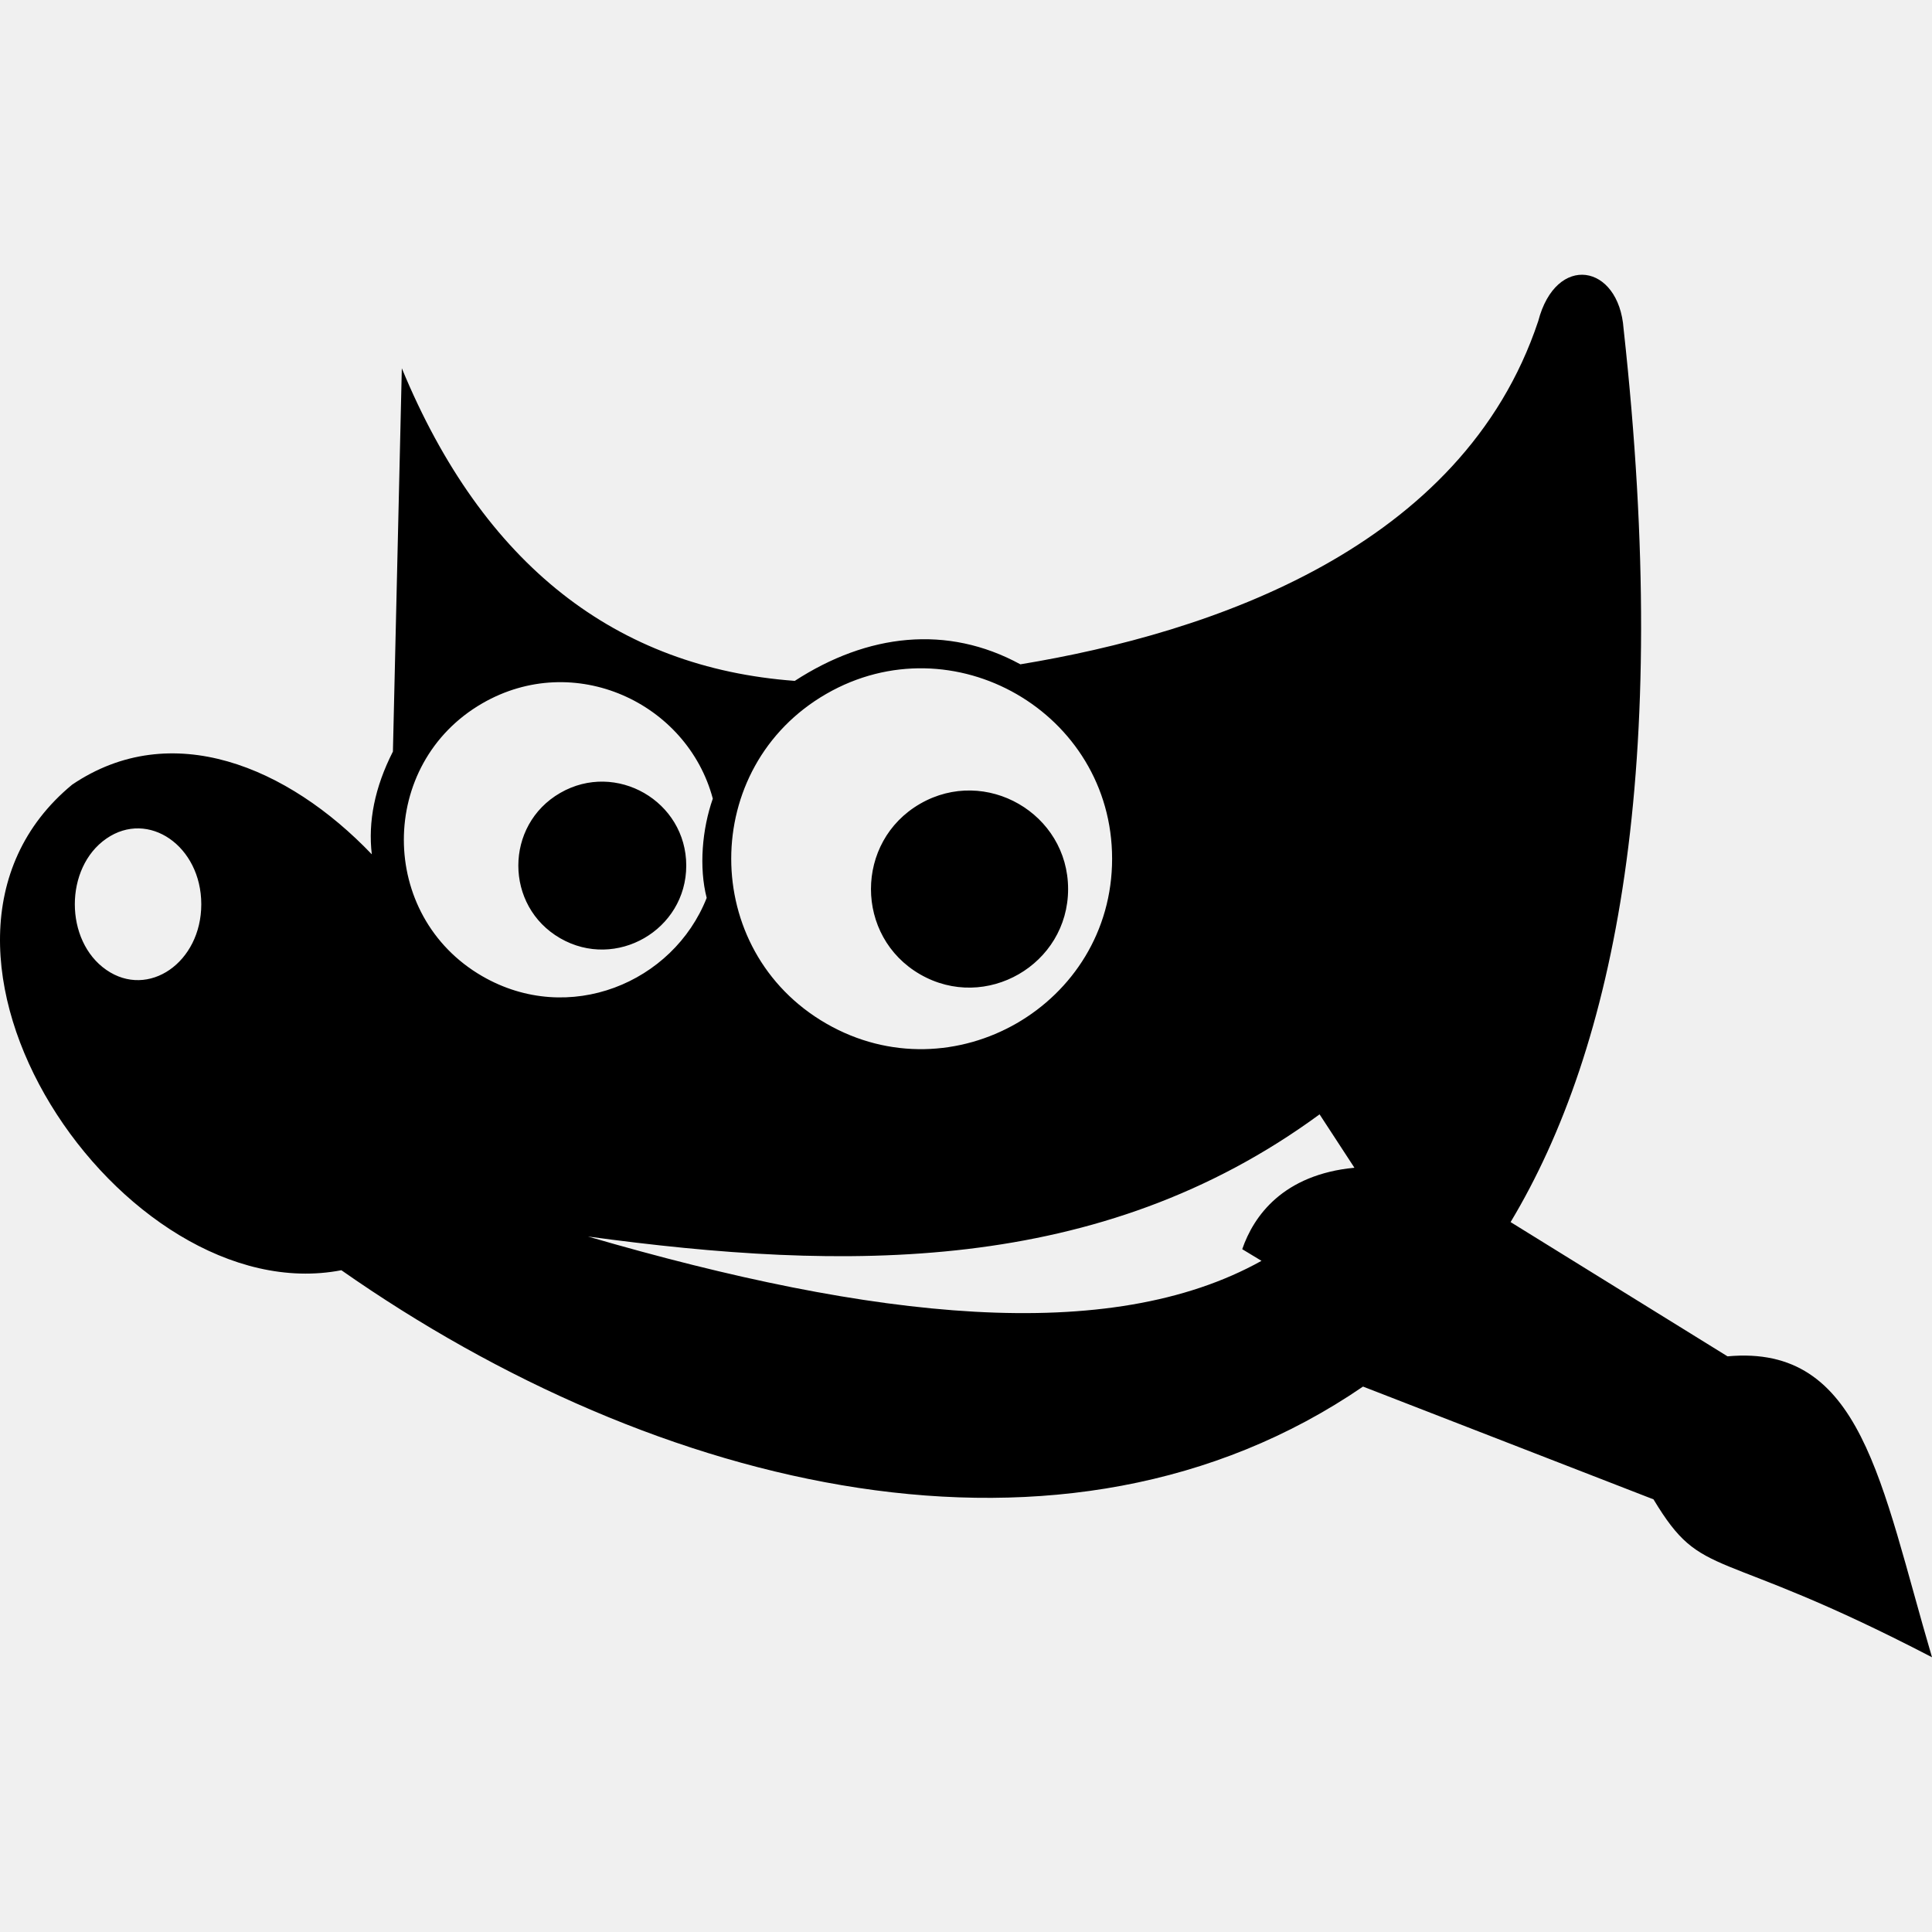
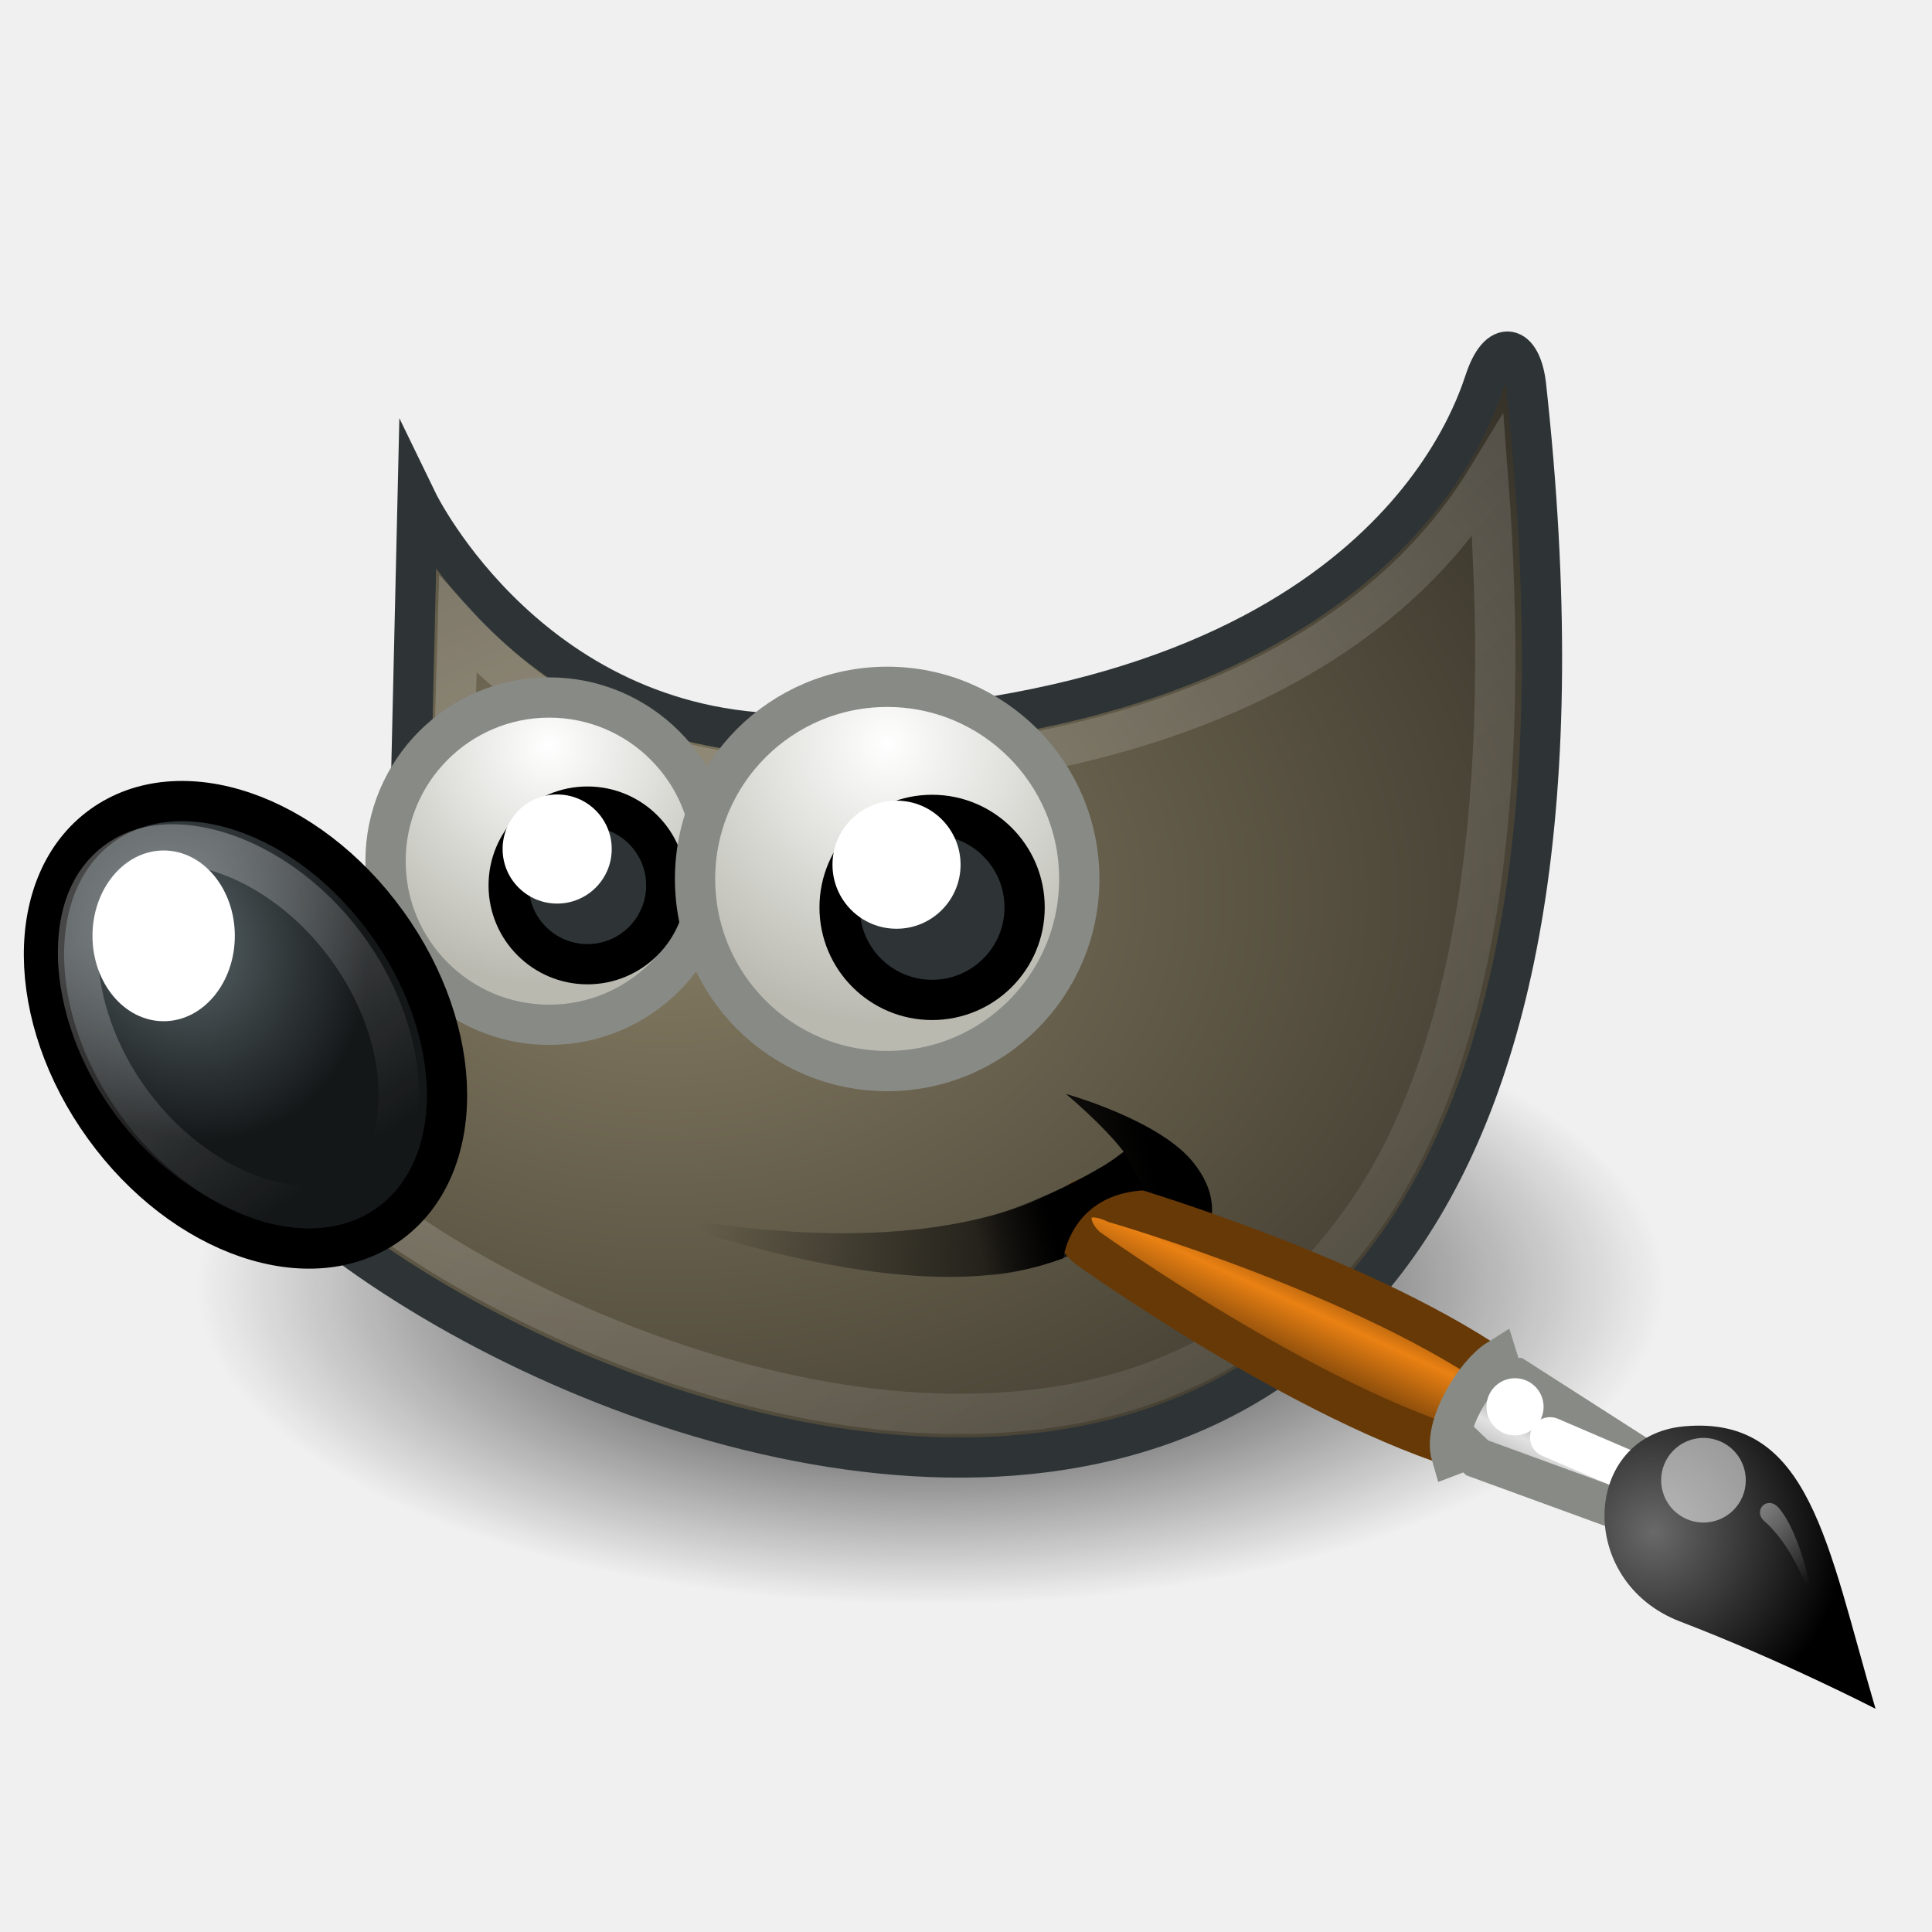
- <svg xmlns="http://www.w3.org/2000/svg" width="1em" height="1em" viewBox="0 0 512 512">
-   <path d="M0 0h512v512H0z" fill="none" />
-   <path fill="currentColor" d="m457.811 359.445l-57.487-35.58c27.784-46.288 42.776-120.243 29.94-236.76c-1.252-17.18-17.902-20.11-22.624-1.986c-20.077 60.243-86.818 82.622-137.226 90.933c-19.407-10.577-40.525-8.117-59.79 4.388c-47.228-3.484-82.54-30.604-104.136-82.839l-2.361 101.568c-4.834 9.508-6.613 18.574-5.596 27.237c-22.242-23.266-53.146-36.232-79.404-18.47c-52.422 43.277 13.412 139.896 71.34 128.686c83.685 58.572 191.628 84.992 270.747 30.835l76.98 29.887c13.264 22.004 15.632 11.585 73.806 41.847c-13.635-46.283-18.557-83.016-54.189-79.746M28.188 257.039c-11.146-7.71-11.146-27.091 0-34.802s25.154 1.98 25.154 17.401s-14.008 25.112-25.154 17.401m190.772-73.143c33.57-19.354 75.76 4.97 75.76 43.677s-42.19 63.03-75.76 43.677s-33.57-68 0-87.354m-91.16 74.8c-27.7-16.018-27.7-56.277 0-72.294c24.4-14.109 54.32-.17 61.102 25.245c-2.838 8.083-3.703 18.223-1.624 26.304c-8.889 22.54-36.542 34.006-59.479 20.744m201.403 72.35l5.108 3.09c-40.398 22.506-102.766 15.607-178.483-6.442c67.956 9.215 135.514 10.429 193.875-32.378l9.231 14.142c-18.89 1.838-26.677 12.718-29.73 21.589m-85.356-72.83c-17.375-10.018-17.375-35.196 0-45.212s39.211 2.572 39.211 22.605s-21.836 32.623-39.211 22.606m-61.983-28.824c0-17.066-18.6-27.79-33.401-19.257c-14.8 8.533-14.8 29.98 0 38.513s33.401-2.191 33.401-19.256" />
+ <svg xmlns="http://www.w3.org/2000/svg" xmlns:xlink="http://www.w3.org/1999/xlink" version="1.0" width="316" height="316" viewBox="0 0 48 48" id="svg11300">
+   <defs id="defs3">
+     <linearGradient id="linearGradient8542">
+       <stop style="stop-color:#5b676b;stop-opacity:1" offset="0" id="stop8544" />
+       <stop style="stop-color:#141718;stop-opacity:1" offset="1" id="stop8546" />
+     </linearGradient>
+     <linearGradient id="linearGradient8534">
+       <stop style="stop-color:black;stop-opacity:1" offset="0" id="stop8536" />
+       <stop style="stop-color:black;stop-opacity:0" offset="1" id="stop8538" />
+     </linearGradient>
+     <linearGradient id="linearGradient8524">
+       <stop style="stop-color:white;stop-opacity:1" offset="0" id="stop8526" />
+       <stop style="stop-color:white;stop-opacity:0" offset="1" id="stop8528" />
+     </linearGradient>
+     <linearGradient id="linearGradient2446">
+       <stop style="stop-color:white;stop-opacity:1" offset="0" id="stop2448" />
+       <stop style="stop-color:white;stop-opacity:0" offset="1" id="stop2450" />
+     </linearGradient>
+     <linearGradient x1="13.236" y1="37.752" x2="7.752" y2="42.282" id="linearGradient2452" xlink:href="#linearGradient2446" gradientUnits="userSpaceOnUse" gradientTransform="matrix(0.755165,0.395143,-0.395143,0.755165,-25.91245,6.532586)" />
+     <linearGradient id="linearGradient6963">
+       <stop style="stop-color:#696969;stop-opacity:1" offset="0" id="stop6965" />
+       <stop style="stop-color:black;stop-opacity:1" offset="1" id="stop6967" />
+     </linearGradient>
+     <radialGradient cx="15.415" cy="35.357" r="7.579" fx="15.415" fy="35.357" id="radialGradient6969" xlink:href="#linearGradient6963" gradientUnits="userSpaceOnUse" gradientTransform="matrix(1.572694,5.424952e-17,1.037922e-12,1.532639,-55.36682,-21.35823)" />
+     <linearGradient id="linearGradient6939">
+       <stop style="stop-color:#bdbdbd;stop-opacity:1" offset="0" id="stop6941" />
+       <stop style="stop-color:#e2e2e2;stop-opacity:1" offset="0.333" id="stop6947" />
+       <stop style="stop-color:#a3a3a3;stop-opacity:1" offset="0.667" id="stop6949" />
+       <stop style="stop-color:#ddd;stop-opacity:1" offset="1" id="stop6943" />
+     </linearGradient>
+     <linearGradient x1="19.395" y1="30.001" x2="23.109" y2="33.439" id="linearGradient6945" xlink:href="#linearGradient6939" gradientUnits="userSpaceOnUse" gradientTransform="translate(-46.40695,-1.802856)" />
+     <linearGradient id="linearGradient6951">
+       <stop style="stop-color:#6e3d09;stop-opacity:1" offset="0" id="stop6953" />
+       <stop style="stop-color:#ea8113;stop-opacity:1" offset="0.242" id="stop6959" />
+       <stop style="stop-color:#5c3307;stop-opacity:1" offset="0.621" id="stop6961" />
+       <stop style="stop-color:#e07c12;stop-opacity:1" offset="1" id="stop6955" />
+     </linearGradient>
+     <linearGradient x1="37.018" y1="19.24" x2="27.754" y2="11.182" id="linearGradient6957" xlink:href="#linearGradient6951" gradientUnits="userSpaceOnUse" gradientTransform="translate(-49.30496,1.877723)" />
+     <linearGradient id="linearGradient6500">
+       <stop style="stop-color:#857c63;stop-opacity:1" offset="0" id="stop6502" />
+       <stop style="stop-color:#221f19;stop-opacity:1" offset="1" id="stop6504" />
+     </linearGradient>
+     <linearGradient id="linearGradient6492">
+       <stop style="stop-color:black;stop-opacity:1" offset="0" id="stop6494" />
+       <stop style="stop-color:black;stop-opacity:0" offset="1" id="stop6496" />
+     </linearGradient>
+     <linearGradient id="linearGradient6482">
+       <stop style="stop-color:black;stop-opacity:1" offset="0" id="stop6484" />
+       <stop style="stop-color:black;stop-opacity:0" offset="1" id="stop6486" />
+     </linearGradient>
+     <linearGradient id="linearGradient6468">
+       <stop style="stop-color:white;stop-opacity:1" offset="0" id="stop6470" />
+       <stop style="stop-color:#b9b9b0;stop-opacity:1" offset="1" id="stop6472" />
+     </linearGradient>
+     <linearGradient id="linearGradient6452">
+       <stop style="stop-color:white;stop-opacity:1" offset="0" id="stop6454" />
+       <stop style="stop-color:white;stop-opacity:0" offset="1" id="stop6456" />
+     </linearGradient>
+     <linearGradient x1="6.305" y1="23.362" x2="5.985" y2="31.57" id="linearGradient6458" xlink:href="#linearGradient6452" gradientUnits="userSpaceOnUse" />
+     <radialGradient cx="69.473" cy="19.598" r="3.515" fx="69.473" fy="19.598" id="radialGradient6474" xlink:href="#linearGradient6468" gradientUnits="userSpaceOnUse" gradientTransform="matrix(1.318488,1.207574e-15,-1.207574e-15,1.318488,-22.1264,-6.241691)" />
+     <radialGradient cx="23" cy="33.938" r="18.25" fx="23" fy="33.938" id="radialGradient6498" xlink:href="#linearGradient6492" gradientUnits="userSpaceOnUse" gradientTransform="matrix(1,0,0,0.284247,0,24.29088)" />
+     <linearGradient x1="14.969" y1="19.111" x2="39.525" y2="46.986" id="linearGradient8530" xlink:href="#linearGradient8524" gradientUnits="userSpaceOnUse" />
+     <radialGradient cx="6.024" cy="25.271" r="4.831" fx="6.024" fy="25.271" id="radialGradient8548" xlink:href="#linearGradient8542" gradientUnits="userSpaceOnUse" gradientTransform="matrix(0.916159,9.318684e-2,-0.108765,1.069309,3.253668,-3.029272)" />
+     <linearGradient x1="26.163" y1="30.543" x2="24.329" y2="30.985" id="linearGradient4330" xlink:href="#linearGradient8534" gradientUnits="userSpaceOnUse" />
+     <linearGradient x1="32.35" y1="28.083" x2="21.213" y2="30.293" id="linearGradient4351" xlink:href="#linearGradient6482" gradientUnits="userSpaceOnUse" gradientTransform="translate(-3.836549,0.345971)" />
+     <radialGradient cx="18.558" cy="22.3" r="19.229" fx="18.558" fy="22.3" id="radialGradient4354" xlink:href="#linearGradient6500" gradientUnits="userSpaceOnUse" gradientTransform="matrix(1.77275,-1.847562e-16,1.351402e-16,1.29668,-16.3404,-6.615959)" />
+     <radialGradient cx="69.473" cy="19.598" r="3.515" fx="69.473" fy="19.598" id="radialGradient4363" xlink:href="#linearGradient6468" gradientUnits="userSpaceOnUse" gradientTransform="matrix(1.318488,1.207574e-15,-1.207574e-15,1.318488,-22.1264,-6.241691)" />
+   </defs>
+   <g id="layer1">
+     <path d="M 41.25 33.938 A 18.25 5.188 0 1 1  4.75,33.938 A 18.25 5.188 0 1 1  41.25 33.938 z" transform="matrix(1,0,0,1.53012,0.125,-19.99096)" style="color:black;fill:url(#radialGradient6498);fill-opacity:1;fill-rule:evenodd;stroke:none;stroke-width:1;stroke-linecap:butt;stroke-linejoin:miter;marker:none;marker-start:none;marker-mid:none;marker-end:none;stroke-miterlimit:10;stroke-dasharray:none;stroke-dashoffset:0;stroke-opacity:1;visibility:visible;display:inline;overflow:visible" id="path6490" />
+     <path d="M 10.374,12.468 C 10.374,12.468 13.249,18.396 19.974,18.228 C 34.066,17.875 36.537,10.523 36.891,9.463 C 37.244,8.402 37.785,8.563 37.91,9.543 C 42.507,51.262 6.014,33.362 4.718,26.256 C 11.965,24.135 10.198,20.069 10.198,20.069 L 10.374,12.468 z " style="color:black;fill:url(#radialGradient4354);fill-opacity:1;fill-rule:evenodd;stroke:#2e3436;stroke-width:1;stroke-linecap:butt;stroke-linejoin:miter;marker:none;marker-start:none;marker-mid:none;marker-end:none;stroke-miterlimit:10;stroke-dasharray:none;stroke-dashoffset:0;stroke-opacity:1;visibility:visible;display:inline;overflow:visible" id="path4323" />
+     <path d="M 15.738,30.066 C 22.477,31.414 25.908,30.164 27.917,28.613 C 27.387,27.928 26.481,27.177 26.481,27.177 C 26.481,27.177 28.834,27.831 29.663,28.901 C 30.489,29.967 29.969,30.624 29.753,31.989 C 29.272,30.79 28.373,30.341 28.252,29.865 C 26.445,32.361 21.945,32.258 15.738,30.066 z " style="color:black;fill:url(#linearGradient4351);fill-opacity:1;fill-rule:evenodd;stroke:none;stroke-width:1;stroke-linecap:butt;stroke-linejoin:miter;marker:none;marker-start:none;marker-mid:none;marker-end:none;stroke-miterlimit:10;stroke-dasharray:none;stroke-dashoffset:0;stroke-opacity:1;visibility:visible;display:inline;overflow:visible" id="path6480" />
+     <path d="M 36.969,11.844 C 36.407,12.771 35.562,13.877 34.281,14.938 C 31.649,17.117 27.231,19.1 20,19.281 C 15.776,19.386 13.047,17.347 11.375,15.531 L 11.25,20 C 11.386,20.419 11.665,21.39 11.188,22.719 C 10.673,24.148 9.033,25.61 6.219,26.719 C 6.469,27.241 6.714,27.762 7.469,28.5 C 8.497,29.505 9.926,30.588 11.625,31.562 C 15.023,33.511 19.427,35.056 23.531,35.125 C 27.636,35.194 31.388,33.89 33.969,30.125 C 36.347,26.654 37.651,20.777 36.969,11.844 z " style="opacity:0.185;color:black;fill:none;fill-opacity:1;fill-rule:evenodd;stroke:url(#linearGradient8530);stroke-width:1;stroke-linecap:butt;stroke-linejoin:miter;marker:none;marker-start:none;marker-mid:none;marker-end:none;stroke-miterlimit:10;stroke-dasharray:none;stroke-dashoffset:0;stroke-opacity:1;visibility:visible;display:inline;overflow:visible" id="path8520" />
+     <path d="M 72.655 21.837 A 3.182 3.182 0 1 1  66.291,21.837 A 3.182 3.182 0 1 1  72.655 21.837 z" transform="matrix(1.277778,0,0,1.277778,-75.12661,-6.507784)" style="color:black;fill:url(#radialGradient4363);fill-opacity:1;fill-rule:evenodd;stroke:#888a85;stroke-width:0.783;stroke-linecap:butt;stroke-linejoin:miter;marker:none;marker-start:none;marker-mid:none;marker-end:none;stroke-miterlimit:10;stroke-dasharray:none;stroke-dashoffset:0;stroke-opacity:1;visibility:visible;display:inline;overflow:visible" id="path4357" />
+     <path d="M 10.43 27.229 A 4.331 6.099 0 1 1  1.768,27.229 A 4.331 6.099 0 1 1  10.43 27.229 z" transform="matrix(0.810984,-0.585069,0.585069,0.810984,-14.77791,6.947121)" style="color:black;fill:url(#radialGradient8548);fill-opacity:1;fill-rule:evenodd;stroke:black;stroke-width:1;stroke-linecap:butt;stroke-linejoin:miter;marker:none;marker-start:none;marker-mid:none;marker-end:none;stroke-miterlimit:10;stroke-dasharray:none;stroke-dashoffset:0;stroke-opacity:1;visibility:visible;display:inline;overflow:visible" id="path5198" />
+     <path d="M 24.042 21.837 A 2.298 2.298 0 1 1  19.445,21.837 A 2.298 2.298 0 1 1  24.042 21.837 z" transform="matrix(0.851852,0,0,0.851852,-3.926759,3.395528)" style="color:black;fill:#2e3436;fill-opacity:1;fill-rule:evenodd;stroke:black;stroke-width:1.174;stroke-linecap:butt;stroke-linejoin:miter;marker:none;marker-start:none;marker-mid:none;marker-end:none;stroke-miterlimit:10;stroke-dasharray:none;stroke-dashoffset:0;stroke-opacity:1;visibility:visible;display:inline;overflow:visible" id="path4359" />
+     <path d="M 6.094,22.156 C 5.296,22.156 4.541,22.602 3.906,23.5 C 3.272,24.398 2.812,25.734 2.812,27.219 C 2.812,28.703 3.272,30.04 3.906,30.938 C 4.541,31.835 5.296,32.281 6.094,32.281 C 6.892,32.281 7.671,31.805 8.312,30.906 C 8.954,30.008 9.406,28.7 9.406,27.219 C 9.406,25.737 8.954,24.43 8.312,23.531 C 7.671,22.633 6.892,22.156 6.094,22.156 z " transform="matrix(0.800389,-0.599481,0.599481,0.800389,-15.2744,7.32784)" style="opacity:0.281;color:black;fill:none;fill-opacity:1;fill-rule:evenodd;stroke:url(#linearGradient6458);stroke-width:1;stroke-linecap:butt;stroke-linejoin:miter;marker:none;marker-start:none;marker-mid:none;marker-end:none;stroke-miterlimit:10;stroke-dasharray:none;stroke-dashoffset:0;stroke-opacity:1;visibility:visible;display:inline;overflow:visible" id="path6450" />
+     <path d="M 5.834 23.251 A 1.768 2.121 0 1 1  2.298,23.251 A 1.768 2.121 0 1 1  5.834 23.251 z" style="color:black;fill:white;fill-opacity:1;fill-rule:evenodd;stroke:none;stroke-width:1;stroke-linecap:butt;stroke-linejoin:miter;marker:none;marker-start:none;marker-mid:none;marker-end:none;stroke-miterlimit:10;stroke-dasharray:none;stroke-dashoffset:0;stroke-opacity:1;visibility:visible;display:inline;overflow:visible" id="path6446" />
+     <path d="M 23.158 20.953 A 1.768 1.768 0 1 1  19.622,20.953 A 1.768 1.768 0 1 1  23.158 20.953 z" transform="matrix(0.766666,0,0,0.766666,-2.556414,5.029841)" style="color:black;fill:white;fill-opacity:1;fill-rule:evenodd;stroke:none;stroke-width:1;stroke-linecap:butt;stroke-linejoin:miter;marker:none;marker-start:none;marker-mid:none;marker-end:none;stroke-miterlimit:10;stroke-dasharray:none;stroke-dashoffset:0;stroke-opacity:1;visibility:visible;display:inline;overflow:visible" id="path4361" />
+     <path d="M 72.655 21.837 A 3.182 3.182 0 1 1  66.291,21.837 A 3.182 3.182 0 1 1  72.655 21.837 z" transform="matrix(1.5,0,0,1.5,-82.16821,-10.91852)" style="color:black;fill:url(#radialGradient6474);fill-opacity:1;fill-rule:evenodd;stroke:#888a85;stroke-width:0.667;stroke-linecap:butt;stroke-linejoin:miter;marker:none;marker-start:none;marker-mid:none;marker-end:none;stroke-miterlimit:10;stroke-dasharray:none;stroke-dashoffset:0;stroke-opacity:1;visibility:visible;display:inline;overflow:visible" id="path6462" />
+     <path d="M 24.042 21.837 A 2.298 2.298 0 1 1  19.445,21.837 A 2.298 2.298 0 1 1  24.042 21.837 z" transform="translate(1.414216,0.707108)" style="color:black;fill:#2e3436;fill-opacity:1;fill-rule:evenodd;stroke:black;stroke-width:1;stroke-linecap:butt;stroke-linejoin:miter;marker:none;marker-start:none;marker-mid:none;marker-end:none;stroke-miterlimit:10;stroke-dasharray:none;stroke-dashoffset:0;stroke-opacity:1;visibility:visible;display:inline;overflow:visible" id="path6464" />
+     <path d="M 23.158 20.953 A 1.768 1.768 0 1 1  19.622,20.953 A 1.768 1.768 0 1 1  23.158 20.953 z" transform="matrix(0.9,0,0,0.9,3.022883,2.625648)" style="color:black;fill:white;fill-opacity:1;fill-rule:evenodd;stroke:none;stroke-width:1;stroke-linecap:butt;stroke-linejoin:miter;marker:none;marker-start:none;marker-mid:none;marker-end:none;stroke-miterlimit:10;stroke-dasharray:none;stroke-dashoffset:0;stroke-opacity:1;visibility:visible;display:inline;overflow:visible" id="path6466" />
+     <g transform="matrix(-0.114852,-0.389864,0.389864,-0.114852,24.71507,29.68942)" id="g8463">
+       <path d="M -23.364,23.568 L -19.654,27.038 C -11.307,20.657 -2.56,6.938 -2.56,6.938 C -0.584,4.696 -2.677,3.188 -4.725,4.54 C -4.725,4.54 -17.695,14.655 -23.364,23.568 z " style="opacity:1;color:black;fill:url(#linearGradient6957);fill-opacity:1;fill-rule:nonzero;stroke:#673907;stroke-width:2.46;stroke-linecap:round;stroke-linejoin:miter;marker:none;marker-start:none;marker-mid:none;marker-end:none;stroke-miterlimit:4;stroke-dasharray:none;stroke-dashoffset:0;stroke-opacity:1;visibility:visible;display:inline;overflow:visible" id="path6937" />
+       <path d="M -30.45,32.814 L -28.203,34.748 L -19.711,27.381 L -19.436,26.675 L -18.341,26.657 C -18.779,25.095 -21.283,22.274 -23.158,22.274 L -23.076,23.364 L -23.746,23.744 L -30.45,32.814 z " style="opacity:1;color:black;fill:url(#linearGradient6945);fill-opacity:1;fill-rule:nonzero;stroke:#888a85;stroke-width:2.46;stroke-linecap:round;stroke-linejoin:miter;marker:none;marker-start:none;marker-mid:none;marker-end:none;stroke-miterlimit:4;stroke-dasharray:none;stroke-dashoffset:0;stroke-opacity:1;visibility:visible;display:inline;overflow:visible" id="path6935" />
+       <path d="M -23.801,28.377 L -28.166,33.643" style="opacity:1;color:black;fill:none;fill-opacity:1;fill-rule:nonzero;stroke:white;stroke-width:2.46;stroke-linecap:round;stroke-linejoin:round;marker:none;marker-start:none;marker-mid:none;marker-end:none;stroke-miterlimit:4;stroke-dasharray:none;stroke-dashoffset:0;stroke-opacity:1;visibility:visible;display:inline;overflow:visible" id="path6985" />
+       <path d="M -45.341,42.77 C -34.897,42.77 -26.971,44.014 -25.471,36.415 C -24.261,30.292 -32.681,27.358 -36.853,32.824 C -40.873,38.09 -45.341,42.77 -45.341,42.77 z " style="opacity:1;color:black;fill:url(#radialGradient6969);fill-opacity:1;fill-rule:nonzero;stroke:none;stroke-width:0.2;stroke-linecap:round;stroke-linejoin:miter;marker:none;marker-start:none;marker-mid:none;marker-end:none;stroke-miterlimit:4;stroke-dasharray:none;stroke-dashoffset:0;stroke-opacity:1;visibility:visible;display:inline;overflow:visible" id="path6933" />
+       <path d="M 8.875 37.75 A 1.25 1.25 0 1 1  6.375,37.75 A 1.25 1.25 0 1 1  8.875 37.75 z" transform="matrix(2.069903,-2.005828e-15,-1.697698e-15,2.069903,-44.75012,-41.50978)" style="opacity:0.528;color:black;fill:white;fill-opacity:1;fill-rule:nonzero;stroke:none;stroke-width:1;stroke-linecap:round;stroke-linejoin:miter;marker:none;marker-start:none;marker-mid:none;marker-end:none;stroke-miterlimit:4;stroke-dasharray:none;stroke-dashoffset:0;stroke-opacity:1;visibility:visible;display:inline;overflow:visible" id="path6971" />
+       <path d="M 8.875 37.75 A 1.25 1.25 0 1 1  6.375,37.75 A 1.25 1.25 0 1 1  8.875 37.75 z" transform="matrix(1.396669,6.090506e-16,8.67172e-16,1.396669,-32.05526,-25.87664)" style="opacity:1;color:black;fill:white;fill-opacity:1;fill-rule:nonzero;stroke:none;stroke-width:1;stroke-linecap:round;stroke-linejoin:miter;marker:none;marker-start:none;marker-mid:none;marker-end:none;stroke-miterlimit:4;stroke-dasharray:none;stroke-dashoffset:0;stroke-opacity:1;visibility:visible;display:inline;overflow:visible" id="path6983" />
+       <path d="M -38.544,40.909 C -38.544,40.909 -34.822,41.004 -32.427,39.497 C -31.58,38.964 -30.911,40.147 -31.933,40.585 C -34.141,41.529 -38.544,40.909 -38.544,40.909 z " style="opacity:0.428;color:black;fill:url(#linearGradient2452);fill-opacity:1;fill-rule:nonzero;stroke:none;stroke-width:1;stroke-linecap:round;stroke-linejoin:miter;marker:none;marker-start:none;marker-mid:none;marker-end:none;stroke-miterlimit:4;stroke-dasharray:none;stroke-dashoffset:0;stroke-opacity:1;visibility:visible;display:inline;overflow:visible" id="path1571" />
+     </g>
+     <path d="M 23.003,31.737 C 24.5,31.88 25.853,31.464 26.415,31.262 C 26.513,30.707 26.952,29.641 28.461,29.571 L 27.931,28.643 C 27.931,28.643 25.964,29.991 23.865,30.389 L 23.003,31.737 z " style="color:black;fill:url(#linearGradient4330);fill-opacity:1;fill-rule:evenodd;stroke:none;stroke-width:1;stroke-linecap:butt;stroke-linejoin:miter;marker:none;marker-start:none;marker-mid:none;marker-end:none;stroke-miterlimit:10;stroke-dasharray:none;stroke-dashoffset:0;stroke-opacity:1;visibility:visible;display:inline;overflow:visible" id="path8532" />
+   </g>
</svg>
